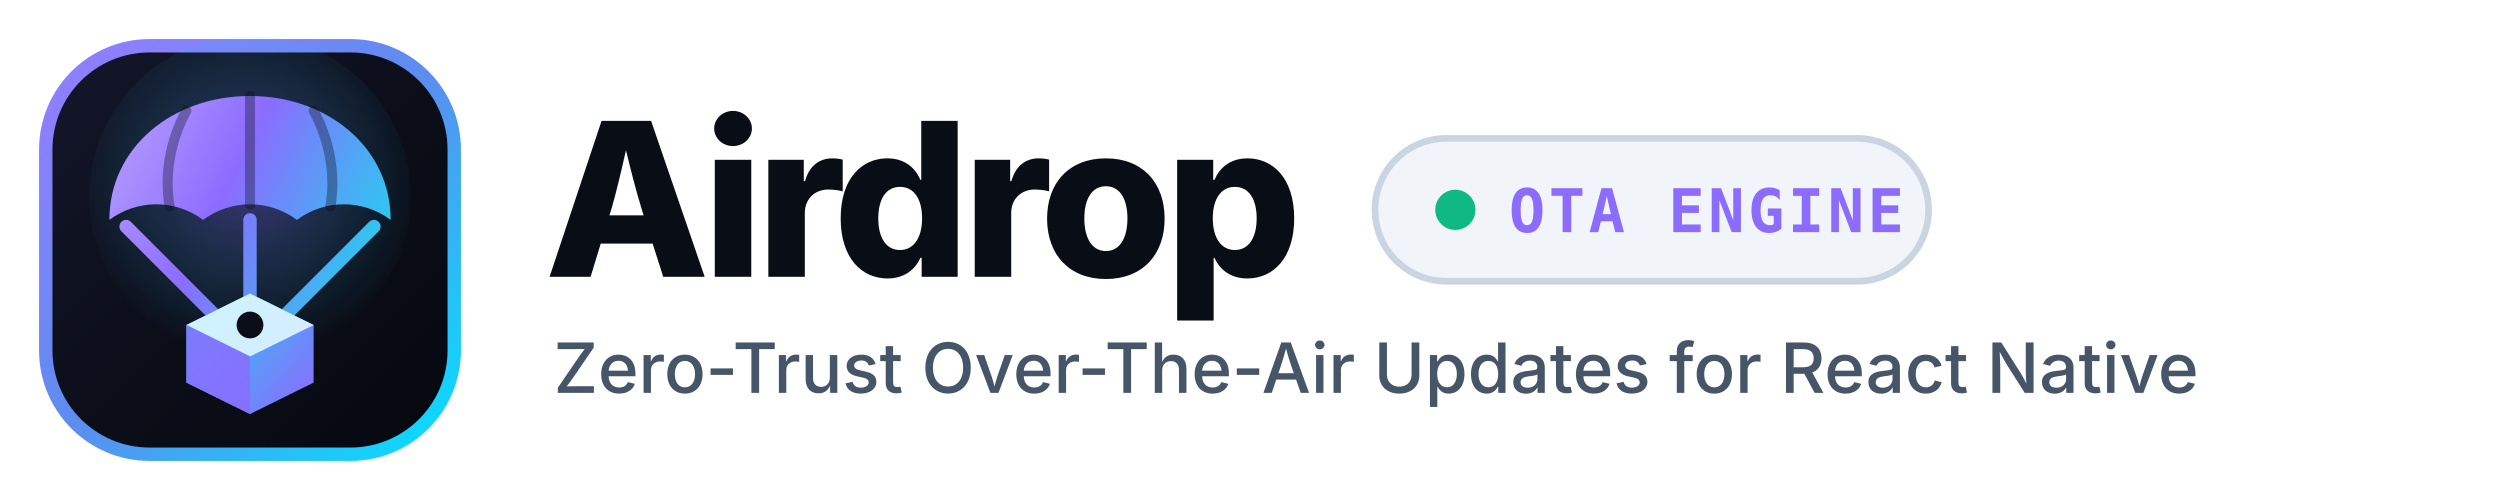
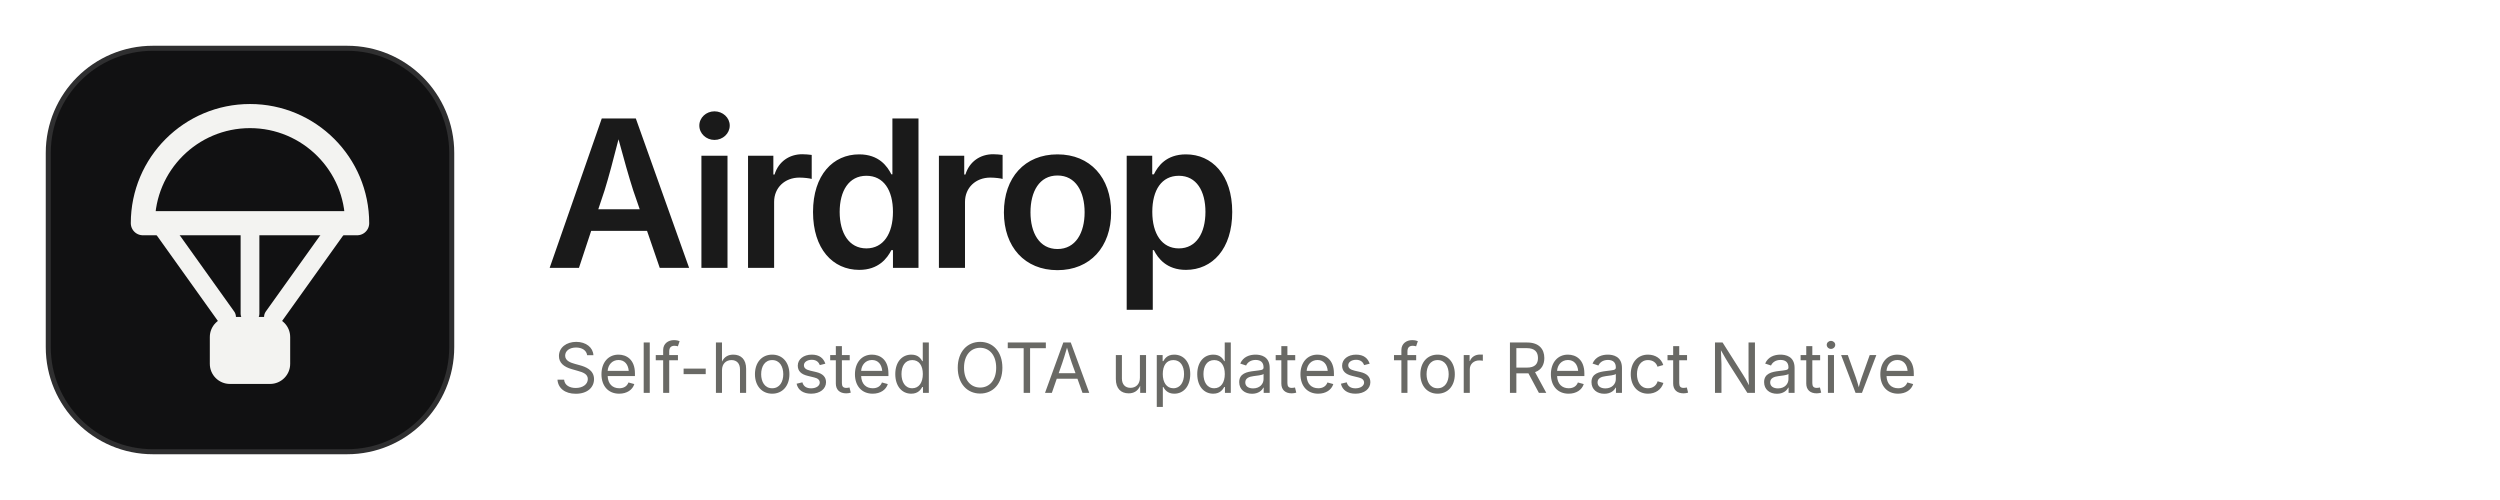
<svg xmlns="http://www.w3.org/2000/svg" viewBox="0 0 560 112" fill="none">
  <g transform="translate(8, 8) scale(1.5)">
-     <defs>
-       <linearGradient id="ad-bg" x1="4" y1="4" x2="60" y2="60" gradientUnits="userSpaceOnUse">
-         <stop offset="0%" stop-color="#131629" />
-         <stop offset="55%" stop-color="#0B0D18" />
-         <stop offset="100%" stop-color="#070911" />
-       </linearGradient>
-       <linearGradient id="ad-rim" x1="0" y1="0" x2="64" y2="64" gradientUnits="userSpaceOnUse">
-         <stop offset="0%" stop-color="#9B7BFF" />
-         <stop offset="50%" stop-color="#5B8DEF" />
-         <stop offset="100%" stop-color="#00E5FF" />
-       </linearGradient>
-       <linearGradient id="ad-canopy" x1="10" y1="11" x2="54" y2="32" gradientUnits="userSpaceOnUse">
-         <stop offset="0%" stop-color="#B9A2FF" />
-         <stop offset="45%" stop-color="#8B6CFF" />
-         <stop offset="100%" stop-color="#22D3EE" />
-       </linearGradient>
-       <linearGradient id="ad-cube" x1="23" y1="39" x2="41" y2="55" gradientUnits="userSpaceOnUse">
-         <stop offset="0%" stop-color="#22D3EE" />
-         <stop offset="100%" stop-color="#8B6CFF" />
-       </linearGradient>
-       <radialGradient id="ad-glow" cx="32" cy="22" r="26" gradientUnits="userSpaceOnUse">
-         <stop offset="0%" stop-color="#8B6CFF" stop-opacity="0.38" />
-         <stop offset="100%" stop-color="#22D3EE" stop-opacity="0" />
-       </radialGradient>
-     </defs>
-     <rect x="1.5" y="1.5" width="61" height="61" rx="15.5" fill="url(#ad-bg)" stroke="url(#ad-rim)" stroke-width="2" />
-     <circle cx="32" cy="24" r="24" fill="url(#ad-glow)" />
-     <path d="M11 27.5C11 16.73 20.4 9 32 9C43.6 9 53 16.73 53 27.5C48.8 24.4 43.2 24.4 39 27.5C34.8 24.4 29.2 24.4 25 27.5C20.8 24.4 15.2 24.4 11 27.5Z" fill="url(#ad-canopy)" />
-     <path d="M32 9V25.2M22.5 11.2C20 15.8 19.2 21 20 25.5M41.5 11.2C44 15.8 44.8 21 44 25.5" stroke="#0B0D18" stroke-width="1.5" stroke-opacity="0.35" stroke-linecap="round" />
-     <path d="M13.5 28.5L26.5 41.5M32 27.5V39.5M50.5 28.5L37.5 41.5" stroke="url(#ad-canopy)" stroke-width="2" stroke-linecap="round" />
-     <path d="M32 38.5L41.5 43.2V51.8L32 56.5L22.5 51.8V43.2L32 38.5Z" fill="url(#ad-cube)" />
-     <path d="M32 38.5L41.5 43.2L32 47.9L22.5 43.2L32 38.5Z" fill="#E0F7FF" fill-opacity="0.9" />
-     <path d="M32 47.9V56.5L22.5 51.8V43.2L32 47.9Z" fill="#8B6CFF" fill-opacity="0.85" />
-     <circle cx="32" cy="43.2" r="2" fill="#0B0D18" />
+     <rect x="1.5" y="1.5" width="61" height="61" rx="16" fill="#111112" stroke="#ffffff20" stroke-width="1.5" />
+     <path d="M16 28C16 19.163 23.163 12 32 12s16 7.163 16 16H16Z" stroke="#f3f3f1" stroke-width="3.6" stroke-linecap="round" stroke-linejoin="round" />
+     <path d="M18.5 28L28.5 42M45.5 28L35.5 42M32 28v13.5" stroke="#f3f3f1" stroke-width="2.8" stroke-linecap="round" />
+     <rect x="26" y="42" width="12" height="10" rx="3" fill="#f3f3f1" />
  </g>
-   <text x="122" y="62" font-family="Inter, -apple-system, BlinkMacSystemFont, 'Segoe UI', Roboto, sans-serif" font-size="48" font-weight="800" letter-spacing="-1.6" fill="#090D16">Airdrop</text>
-   <rect x="308" y="31" width="124" height="32" rx="16" fill="#F1F5F9" stroke="#CBD5E1" stroke-width="1.5" />
-   <circle cx="326" cy="47" r="4.5" fill="#10B981" />
-   <text x="338" y="52" font-family="ui-monospace, SFMono-Regular, Menlo, monospace" font-size="13.5" font-weight="700" letter-spacing="0.8" fill="#8B6CFF">OTA ENGINE</text>
-   <text x="124" y="88" font-family="Inter, -apple-system, BlinkMacSystemFont, 'Segoe UI', Roboto, sans-serif" font-size="15.5" font-weight="500" fill="#475569">Zero-Trust Over-The-Air Updates for React Native</text>
+   <text x="122" y="60" font-family="-apple-system, BlinkMacSystemFont, 'SF Pro Display', system-ui, sans-serif" font-size="46" font-weight="600" letter-spacing="-1.6" fill="#1A1A1A">Airdrop</text>
+   <text x="124" y="88" font-family="-apple-system, BlinkMacSystemFont, 'SF Pro Text', system-ui, sans-serif" font-size="15.5" font-weight="400" fill="#696965">Self-hosted OTA updates for React Native</text>
</svg>
